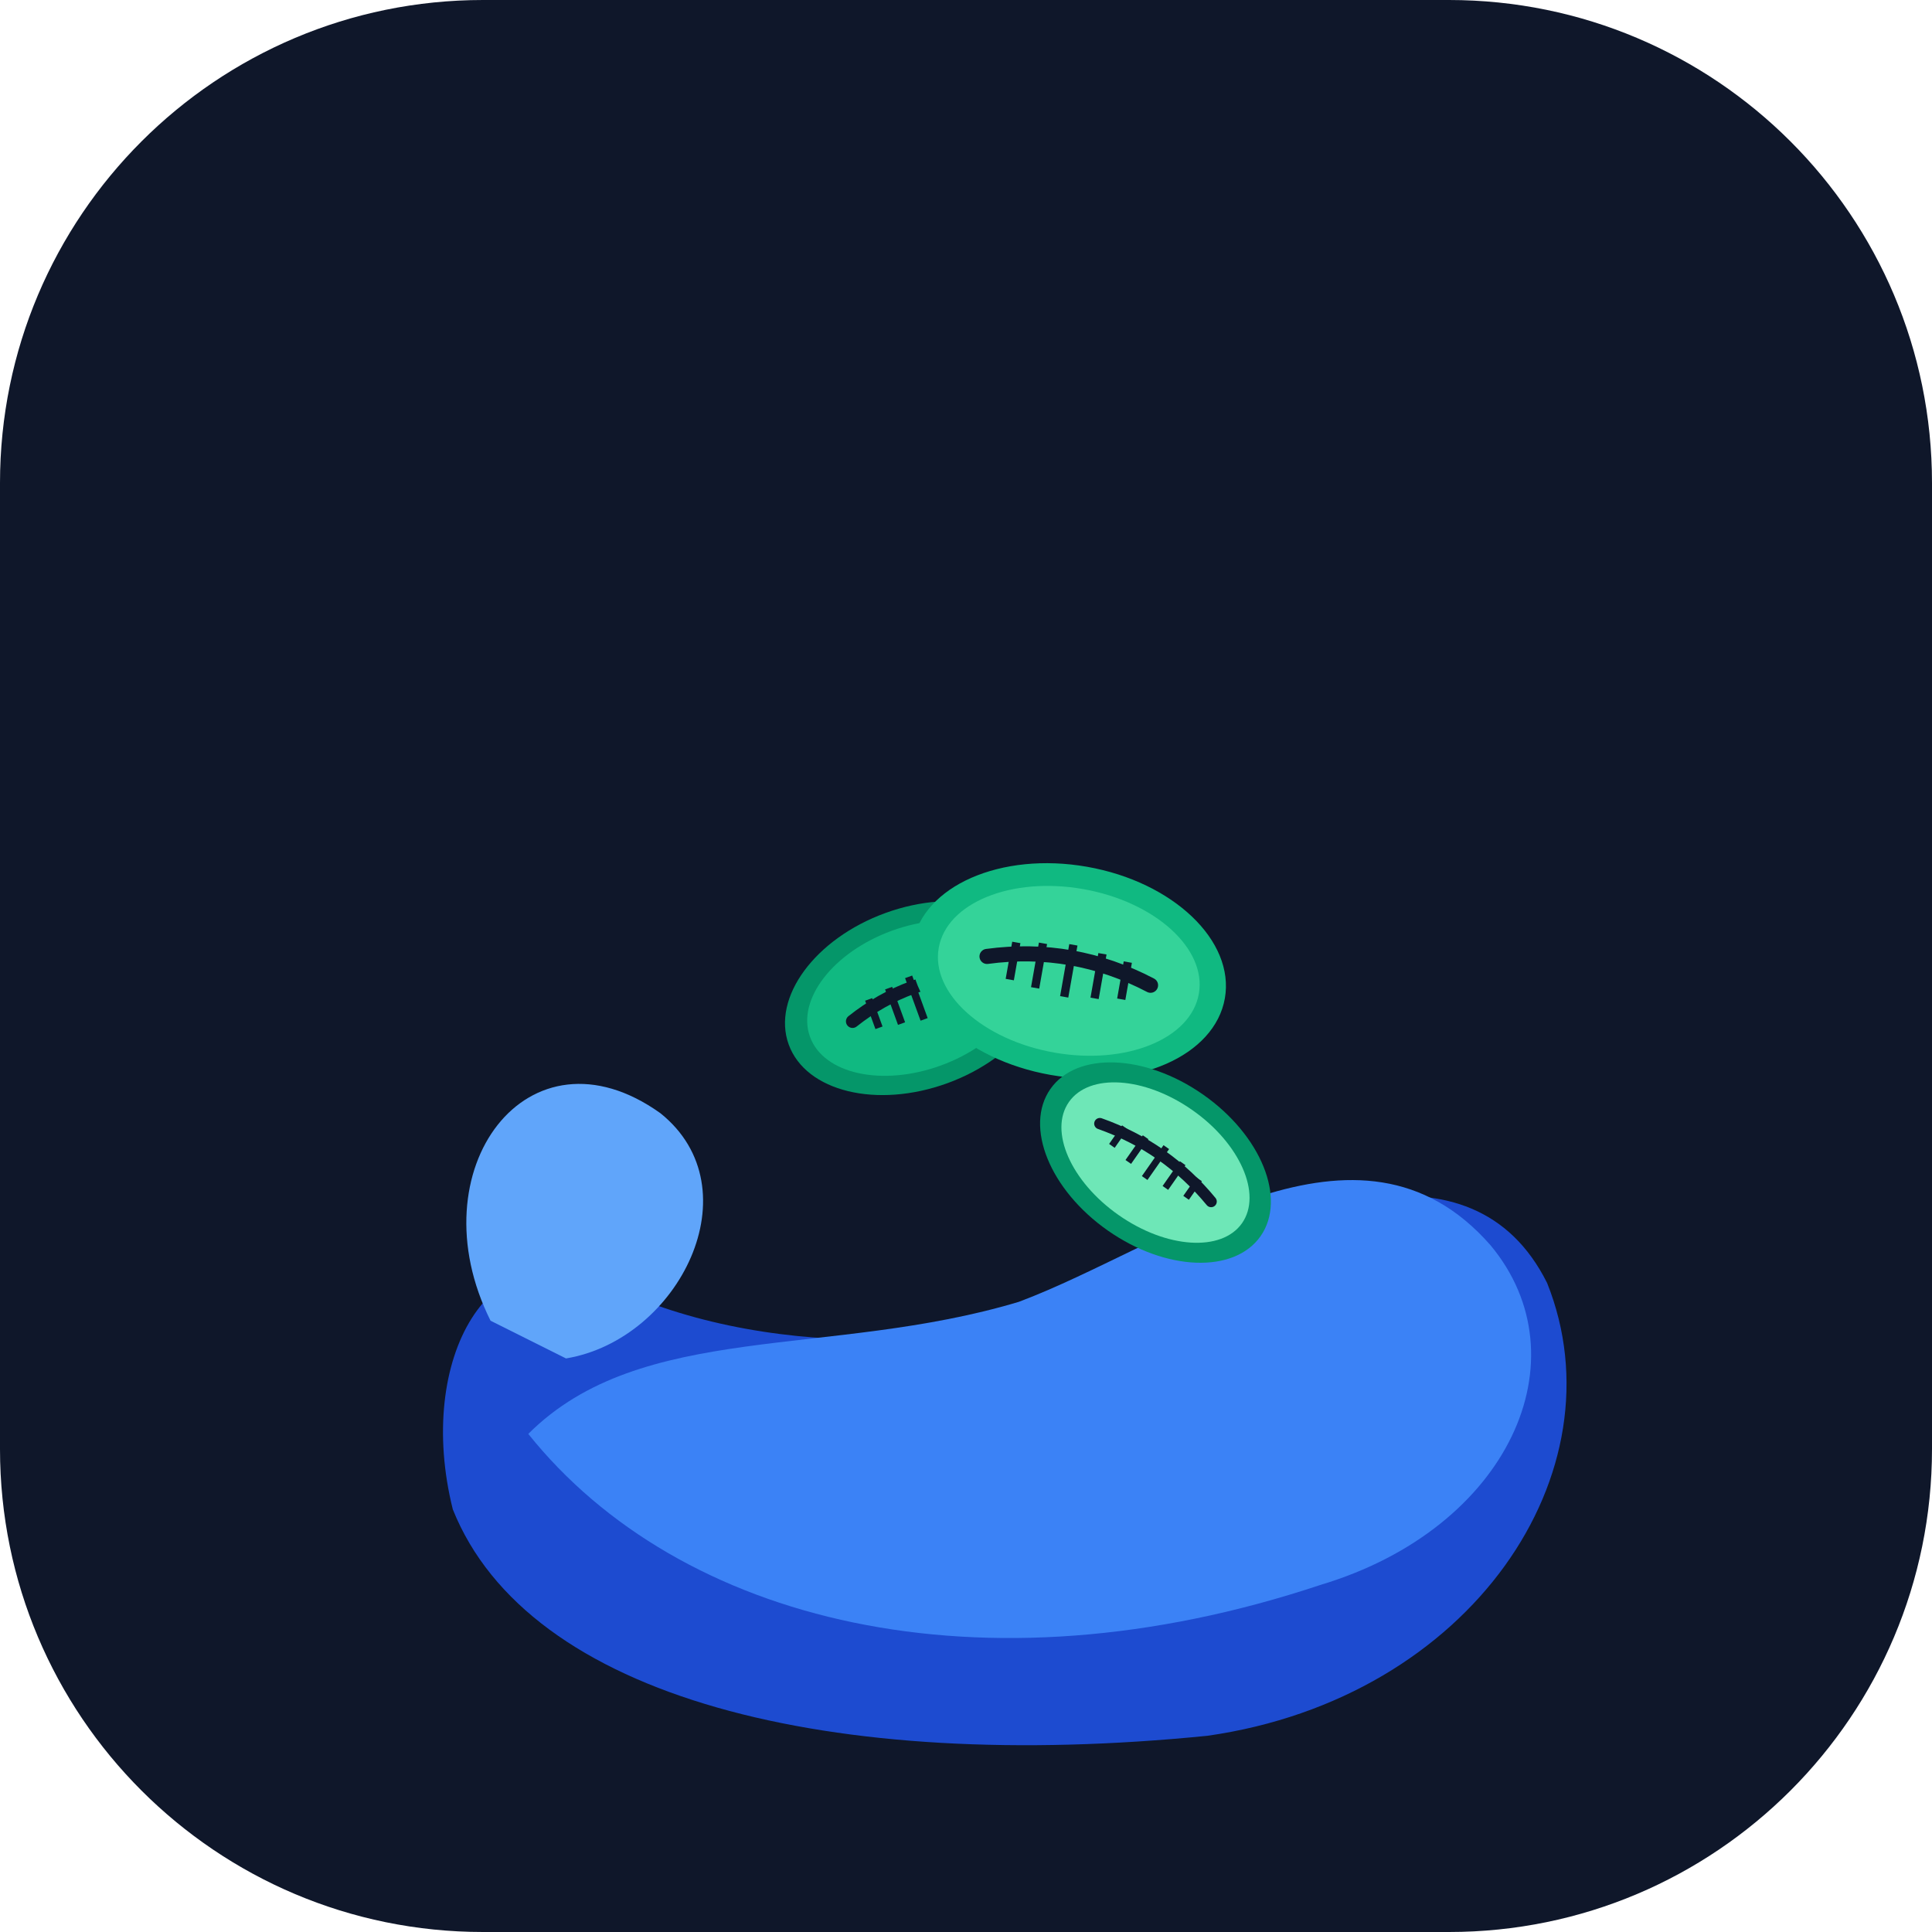
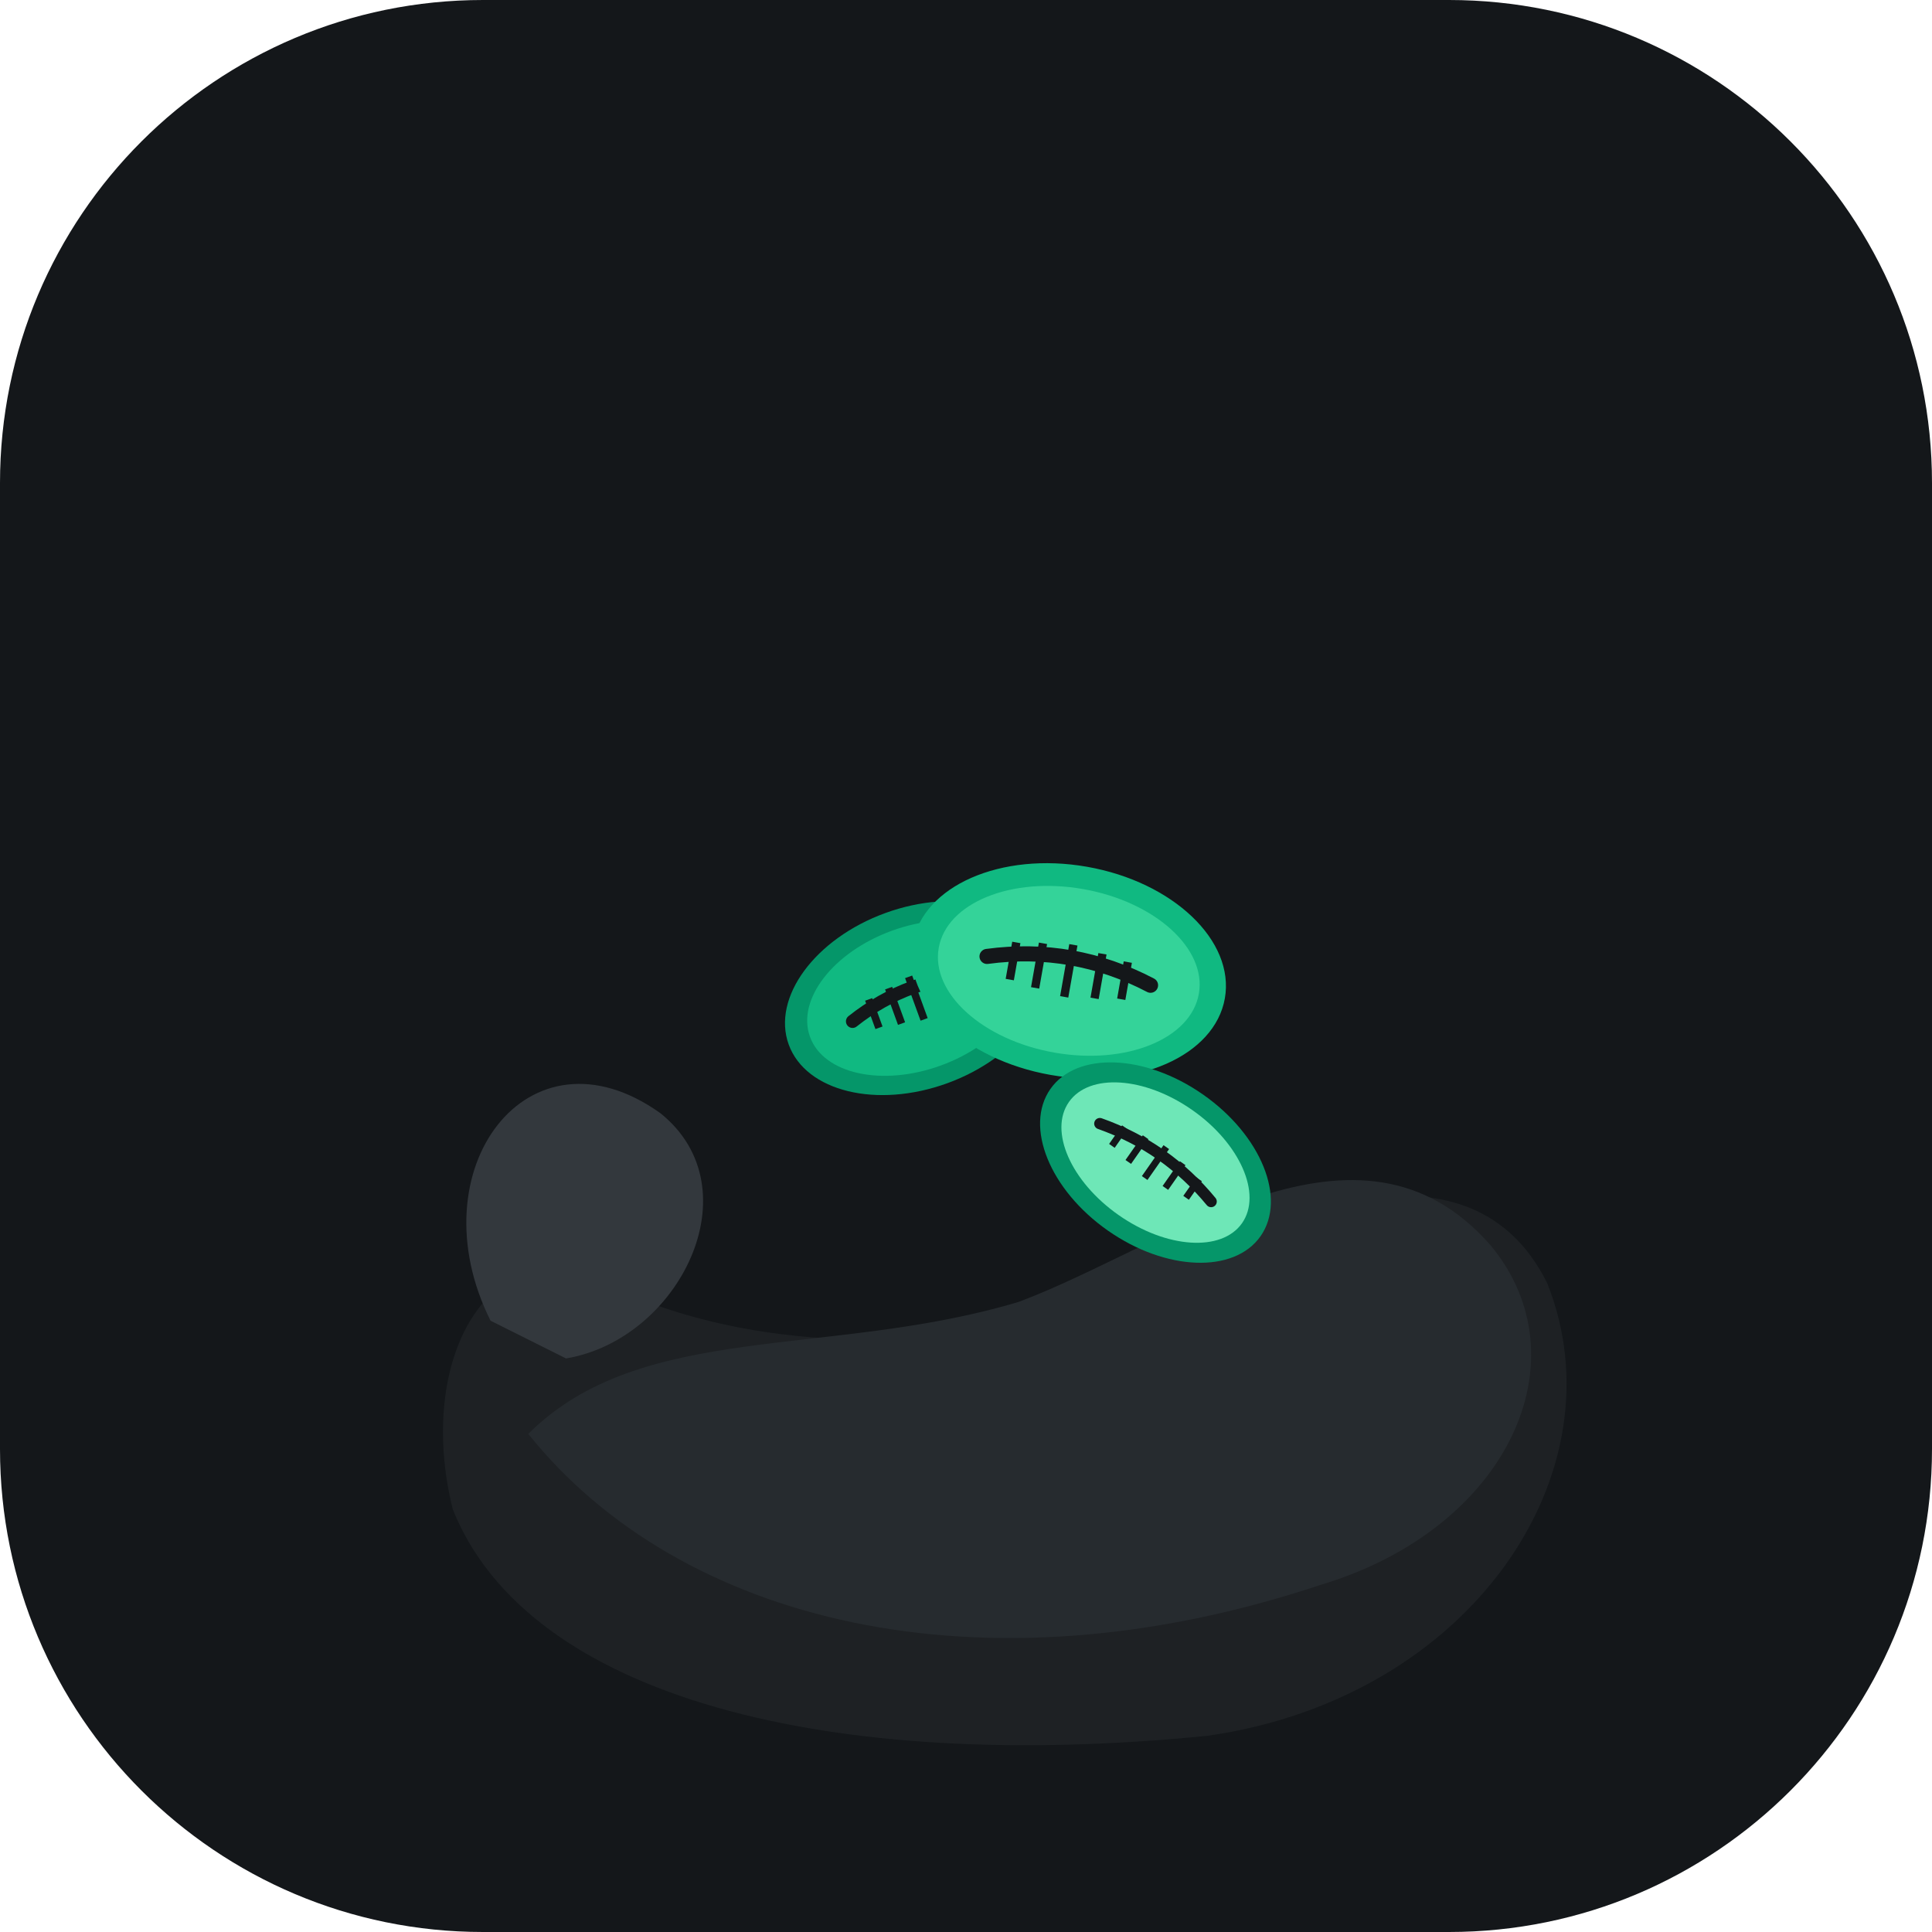
<svg xmlns="http://www.w3.org/2000/svg" viewBox="0 0 512 512" width="512" height="512">
-   <rect width="512" height="512" rx="128" fill="#0F172A" />
+   <rect width="512" height="512" rx="128" fill="#14171A" />
  <g transform="translate(0, 20)">
-     <path d="M 120,380 C 140,430 220,450 320,440 C 390,430 430,370 410,320 C 390,280 340,300 300,320 C 260,340 200,340 160,320 C 130,305 110,340 120,380 Z" fill="#1D4ED8" opacity="0.95" />
-     <path d="M 140,360 C 180,410 260,430 350,400 C 400,385 420,340 395,310 C 360,270 310,310 270,325 C 220,340 170,330 140,360 Z" fill="#3B82F6" />
-     <path d="M 130,330 C 110,290 140,250 175,275 C 200,295 180,335 150,340 Z" fill="#60A5FA" />
+     <path d="M 120,380 C 140,430 220,450 320,440 C 390,430 430,370 410,320 C 390,280 340,300 300,320 C 260,340 200,340 160,320 C 130,305 110,340 120,380 Z" fill="#1E2225" opacity="0.95" />
+     <path d="M 140,360 C 180,410 260,430 350,400 C 400,385 420,340 395,310 C 360,270 310,310 270,325 C 220,340 170,330 140,360 Z" fill="#262B2F" />
+     <path d="M 130,330 C 110,290 140,250 175,275 C 200,295 180,335 150,340 Z" fill="#33383D" />
    <g transform="translate(195, 230) rotate(-20)">
      <ellipse cx="40" cy="30" rx="36" ry="24" fill="#059669" />
      <ellipse cx="40" cy="30" rx="30" ry="19" fill="#10B981" />
-       <path d="M 22,30 Q 40,24 58,30" stroke="#0F172A" stroke-width="3.5" fill="none" stroke-linecap="round" />
-       <path d="M 28,26 L 28,34 M 34,25 L 34,35 M 40,24 L 40,36 M 46,25 L 46,35 M 52,26 L 52,34" stroke="#0F172A" stroke-width="2" fill="none" />
+       <path d="M 22,30 Q 40,24 58,30" stroke="#14171A" stroke-width="3.5" fill="none" stroke-linecap="round" />
+       <path d="M 28,26 L 28,34 M 34,25 L 34,35 M 40,24 L 40,36 M 46,25 L 46,35 M 52,26 L 52,34" stroke="#14171A" stroke-width="2" fill="none" />
    </g>
    <g transform="translate(245, 195) rotate(10)">
      <ellipse cx="45" cy="35" rx="42" ry="28" fill="#10B981" />
      <ellipse cx="45" cy="35" rx="35" ry="22" fill="#34D399" />
-       <path d="M 23,35 Q 45,28 67,35" stroke="#0F172A" stroke-width="4" fill="none" stroke-linecap="round" />
-       <path d="M 30,30 L 30,40 M 37,29 L 37,41 M 45,28 L 45,42 M 53,29 L 53,41 M 60,30 L 60,40" stroke="#0F172A" stroke-width="2.2" fill="none" />
+       <path d="M 23,35 Q 45,28 67,35" stroke="#14171A" stroke-width="4" fill="none" stroke-linecap="round" />
+       <path d="M 30,30 L 30,40 M 37,29 L 37,41 M 45,28 L 45,42 M 53,29 L 53,41 M 60,30 L 60,40" stroke="#14171A" stroke-width="2.2" fill="none" />
    </g>
    <g transform="translate(290, 245) rotate(35)">
      <ellipse cx="38" cy="26" rx="34" ry="22" fill="#059669" />
      <ellipse cx="38" cy="26" rx="28" ry="17" fill="#6EE7B7" />
-       <path d="M 20,26 Q 38,21 56,26" stroke="#0F172A" stroke-width="3" fill="none" stroke-linecap="round" />
-       <path d="M 26,23 L 26,29 M 32,22 L 32,30 M 38,21 L 38,31 M 44,22 L 44,30 M 50,23 L 50,29" stroke="#0F172A" stroke-width="1.8" fill="none" />
+       <path d="M 20,26 Q 38,21 56,26" stroke="#14171A" stroke-width="3" fill="none" stroke-linecap="round" />
+       <path d="M 26,23 L 26,29 M 32,22 L 32,30 M 38,21 L 38,31 M 44,22 L 44,30 M 50,23 L 50,29" stroke="#14171A" stroke-width="1.8" fill="none" />
    </g>
  </g>
</svg>
